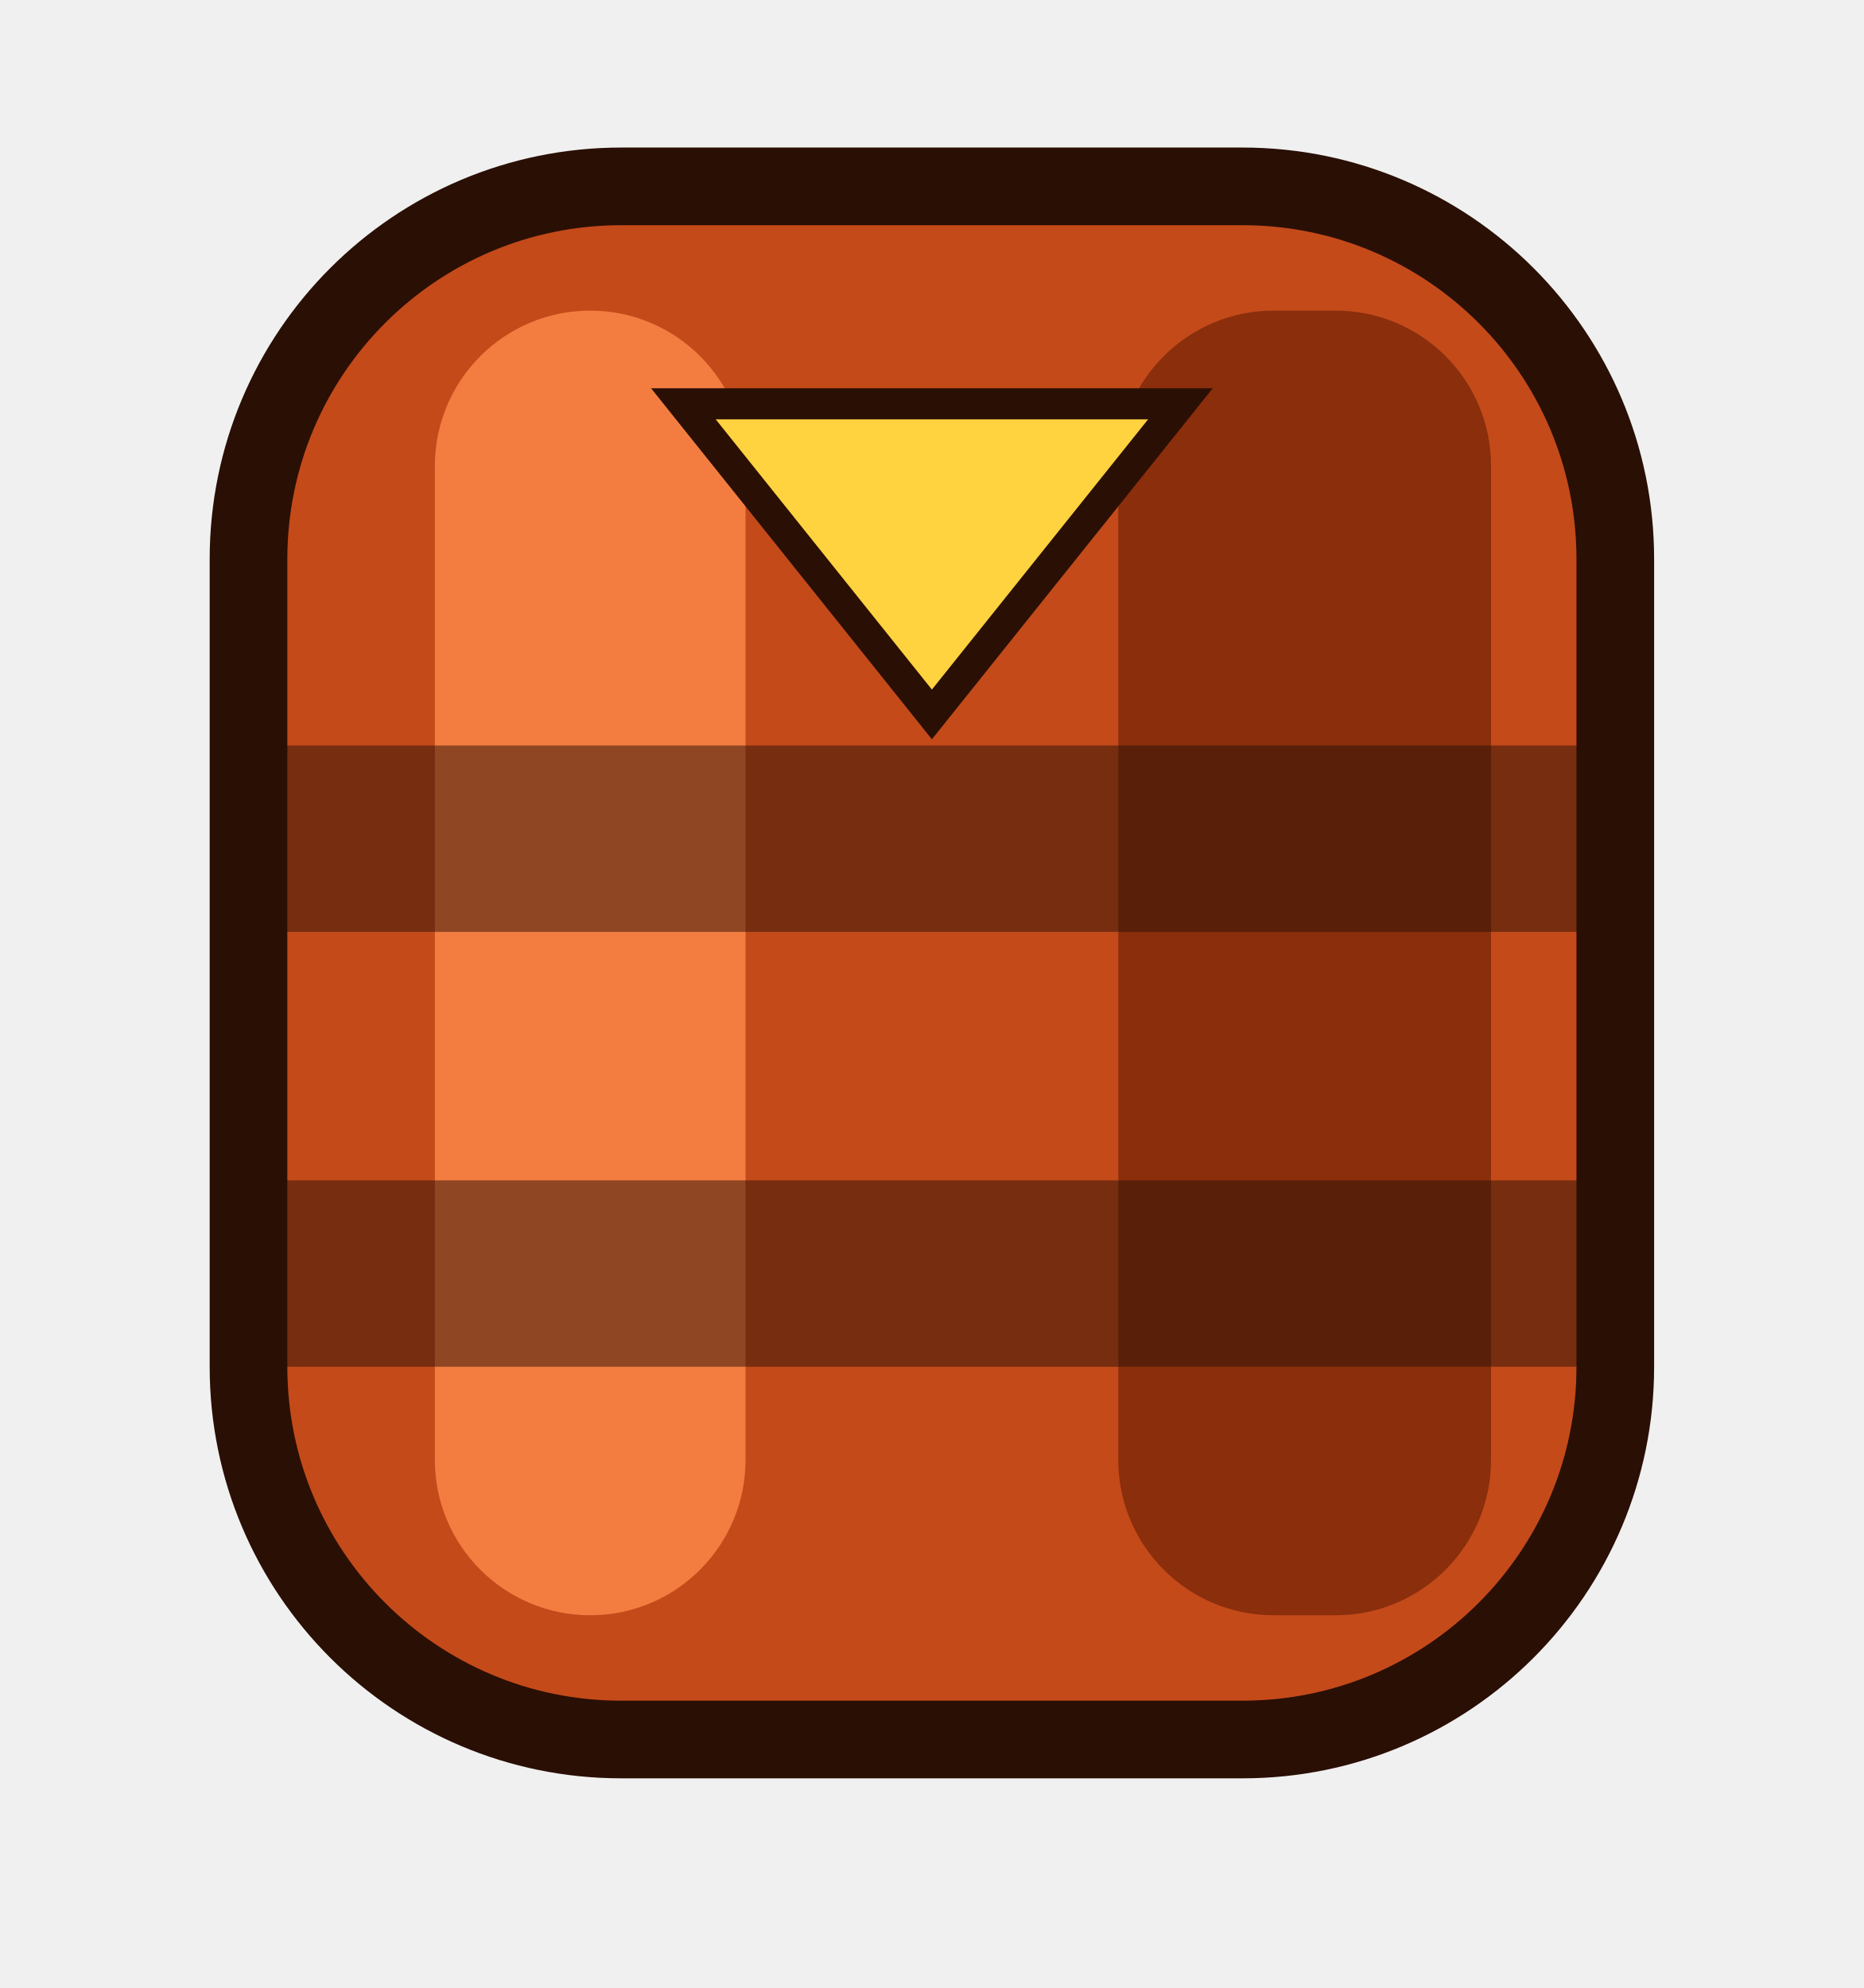
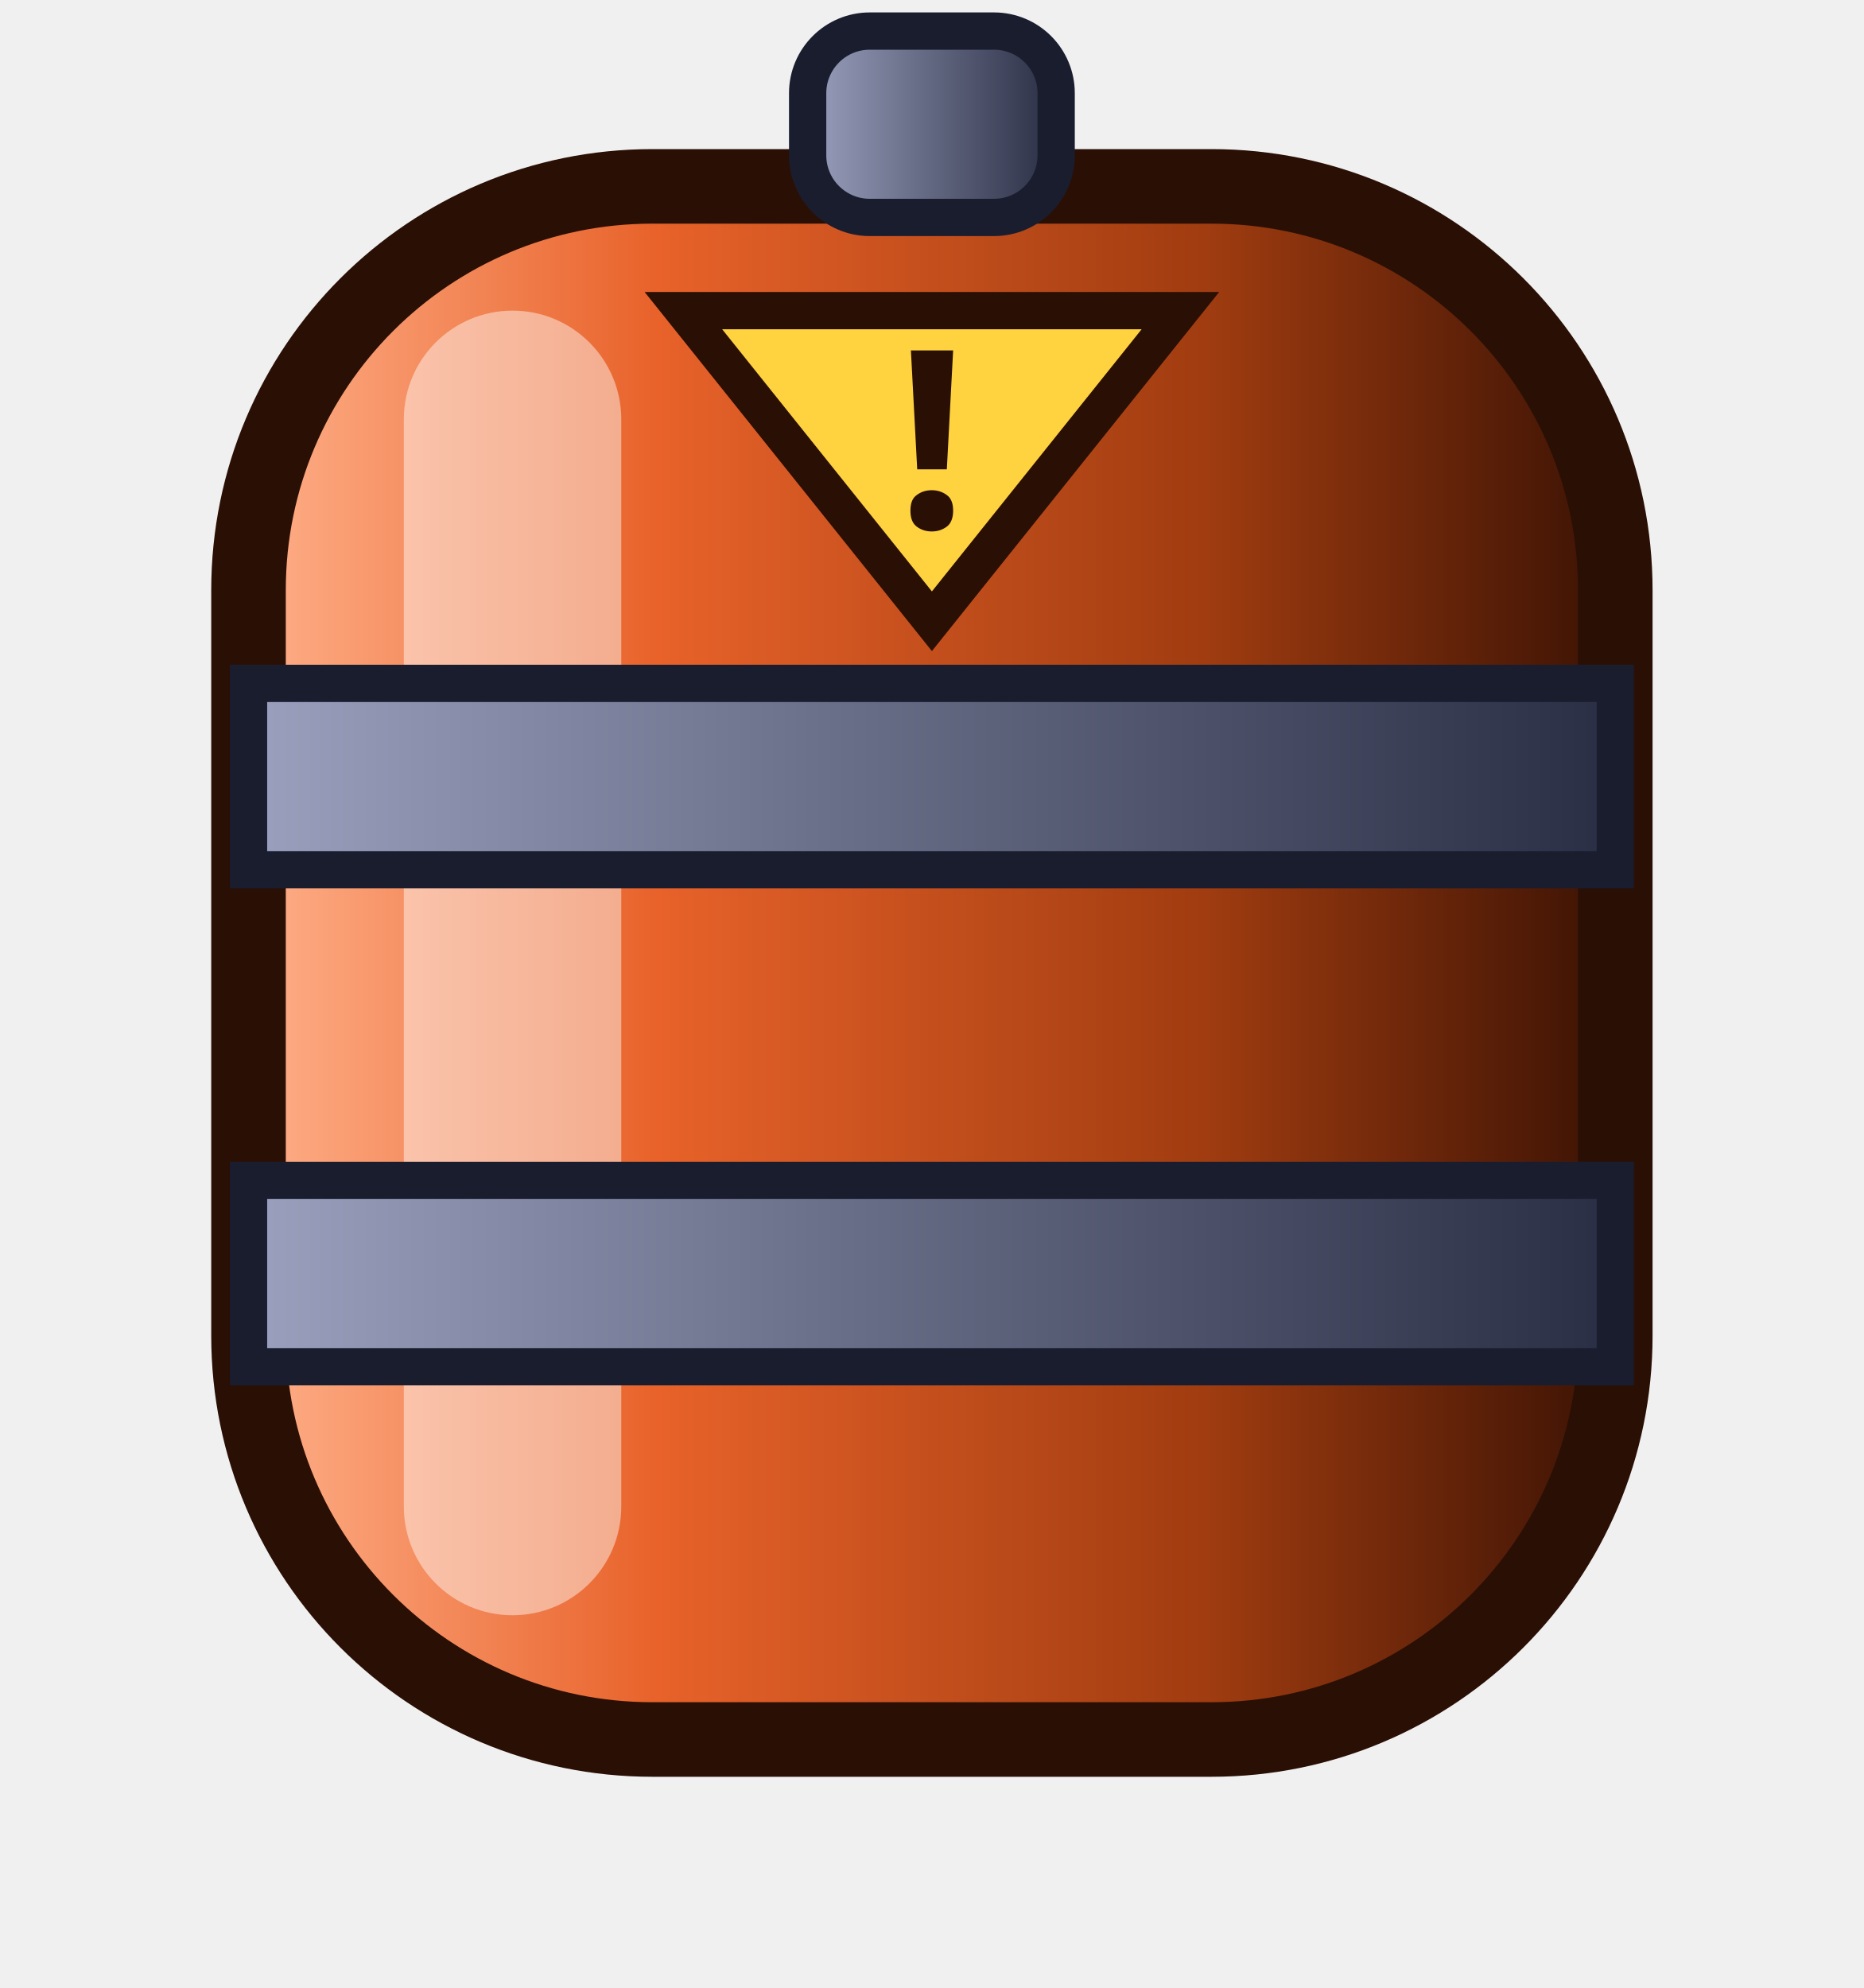
<svg xmlns="http://www.w3.org/2000/svg" viewBox="0 0 60 64">
-   <rect x="8" y="6" width="44" height="50" rx="12" fill="#c44a1a" stroke="#2a0f05" stroke-width="2.5" />
-   <rect x="14" y="10" width="10" height="42" rx="5" fill="#ff8a4a" opacity="0.8" />
-   <rect x="36" y="10" width="12" height="42" rx="5" fill="#8a2e0c" />
-   <rect x="8" y="24" width="44" height="6" fill="#2a0f05" opacity="0.5" />
-   <rect x="8" y="38" width="44" height="6" fill="#2a0f05" opacity="0.5" />
-   <path d="M22 13 L38 13 L30 23 Z" fill="#ffd23f" stroke="#2a0f05" stroke-width="1" />
+   <defs>
+     <linearGradient id="ft-body" x1="0" x2="1">
+       <stop offset="0" stop-color="#ffb08a" />
+       <stop offset="0.3" stop-color="#e8622a" />
+       <stop offset="0.7" stop-color="#a03c10" />
+       <stop offset="1" stop-color="#3a1204" />
+     </linearGradient>
+     <linearGradient id="ft-band" x1="0" x2="1">
+       <stop offset="0" stop-color="#9aa0bd" />
+       <stop offset="1" stop-color="#2a2e44" />
+     </linearGradient>
+   </defs>
+   <rect x="8" y="6" width="44" height="50" rx="13" fill="url(#ft-body)" stroke="#2a0f05" stroke-width="2.4" />
+   <rect x="13" y="10" width="7" height="42" rx="3.5" fill="#ffffff" opacity="0.45" />
+   <rect x="8" y="22" width="44" height="6" fill="url(#ft-band)" stroke="#1a1d2e" stroke-width="1.2" />
+   <rect x="8" y="38" width="44" height="6" fill="url(#ft-band)" stroke="#1a1d2e" stroke-width="1.2" />
+   <path d="M22 10 L38 10 L30 20 Z" fill="#ffd23f" stroke="#2a0f05" stroke-width="1.2" />
+   <text x="30" y="17" text-anchor="middle" font-family="sans-serif" font-weight="900" font-size="8" fill="#2a0f05">!</text>
+   <rect x="26" y="1" width="8" height="6" rx="2" fill="url(#ft-band)" stroke="#1a1d2e" stroke-width="1.2" />
</svg>
